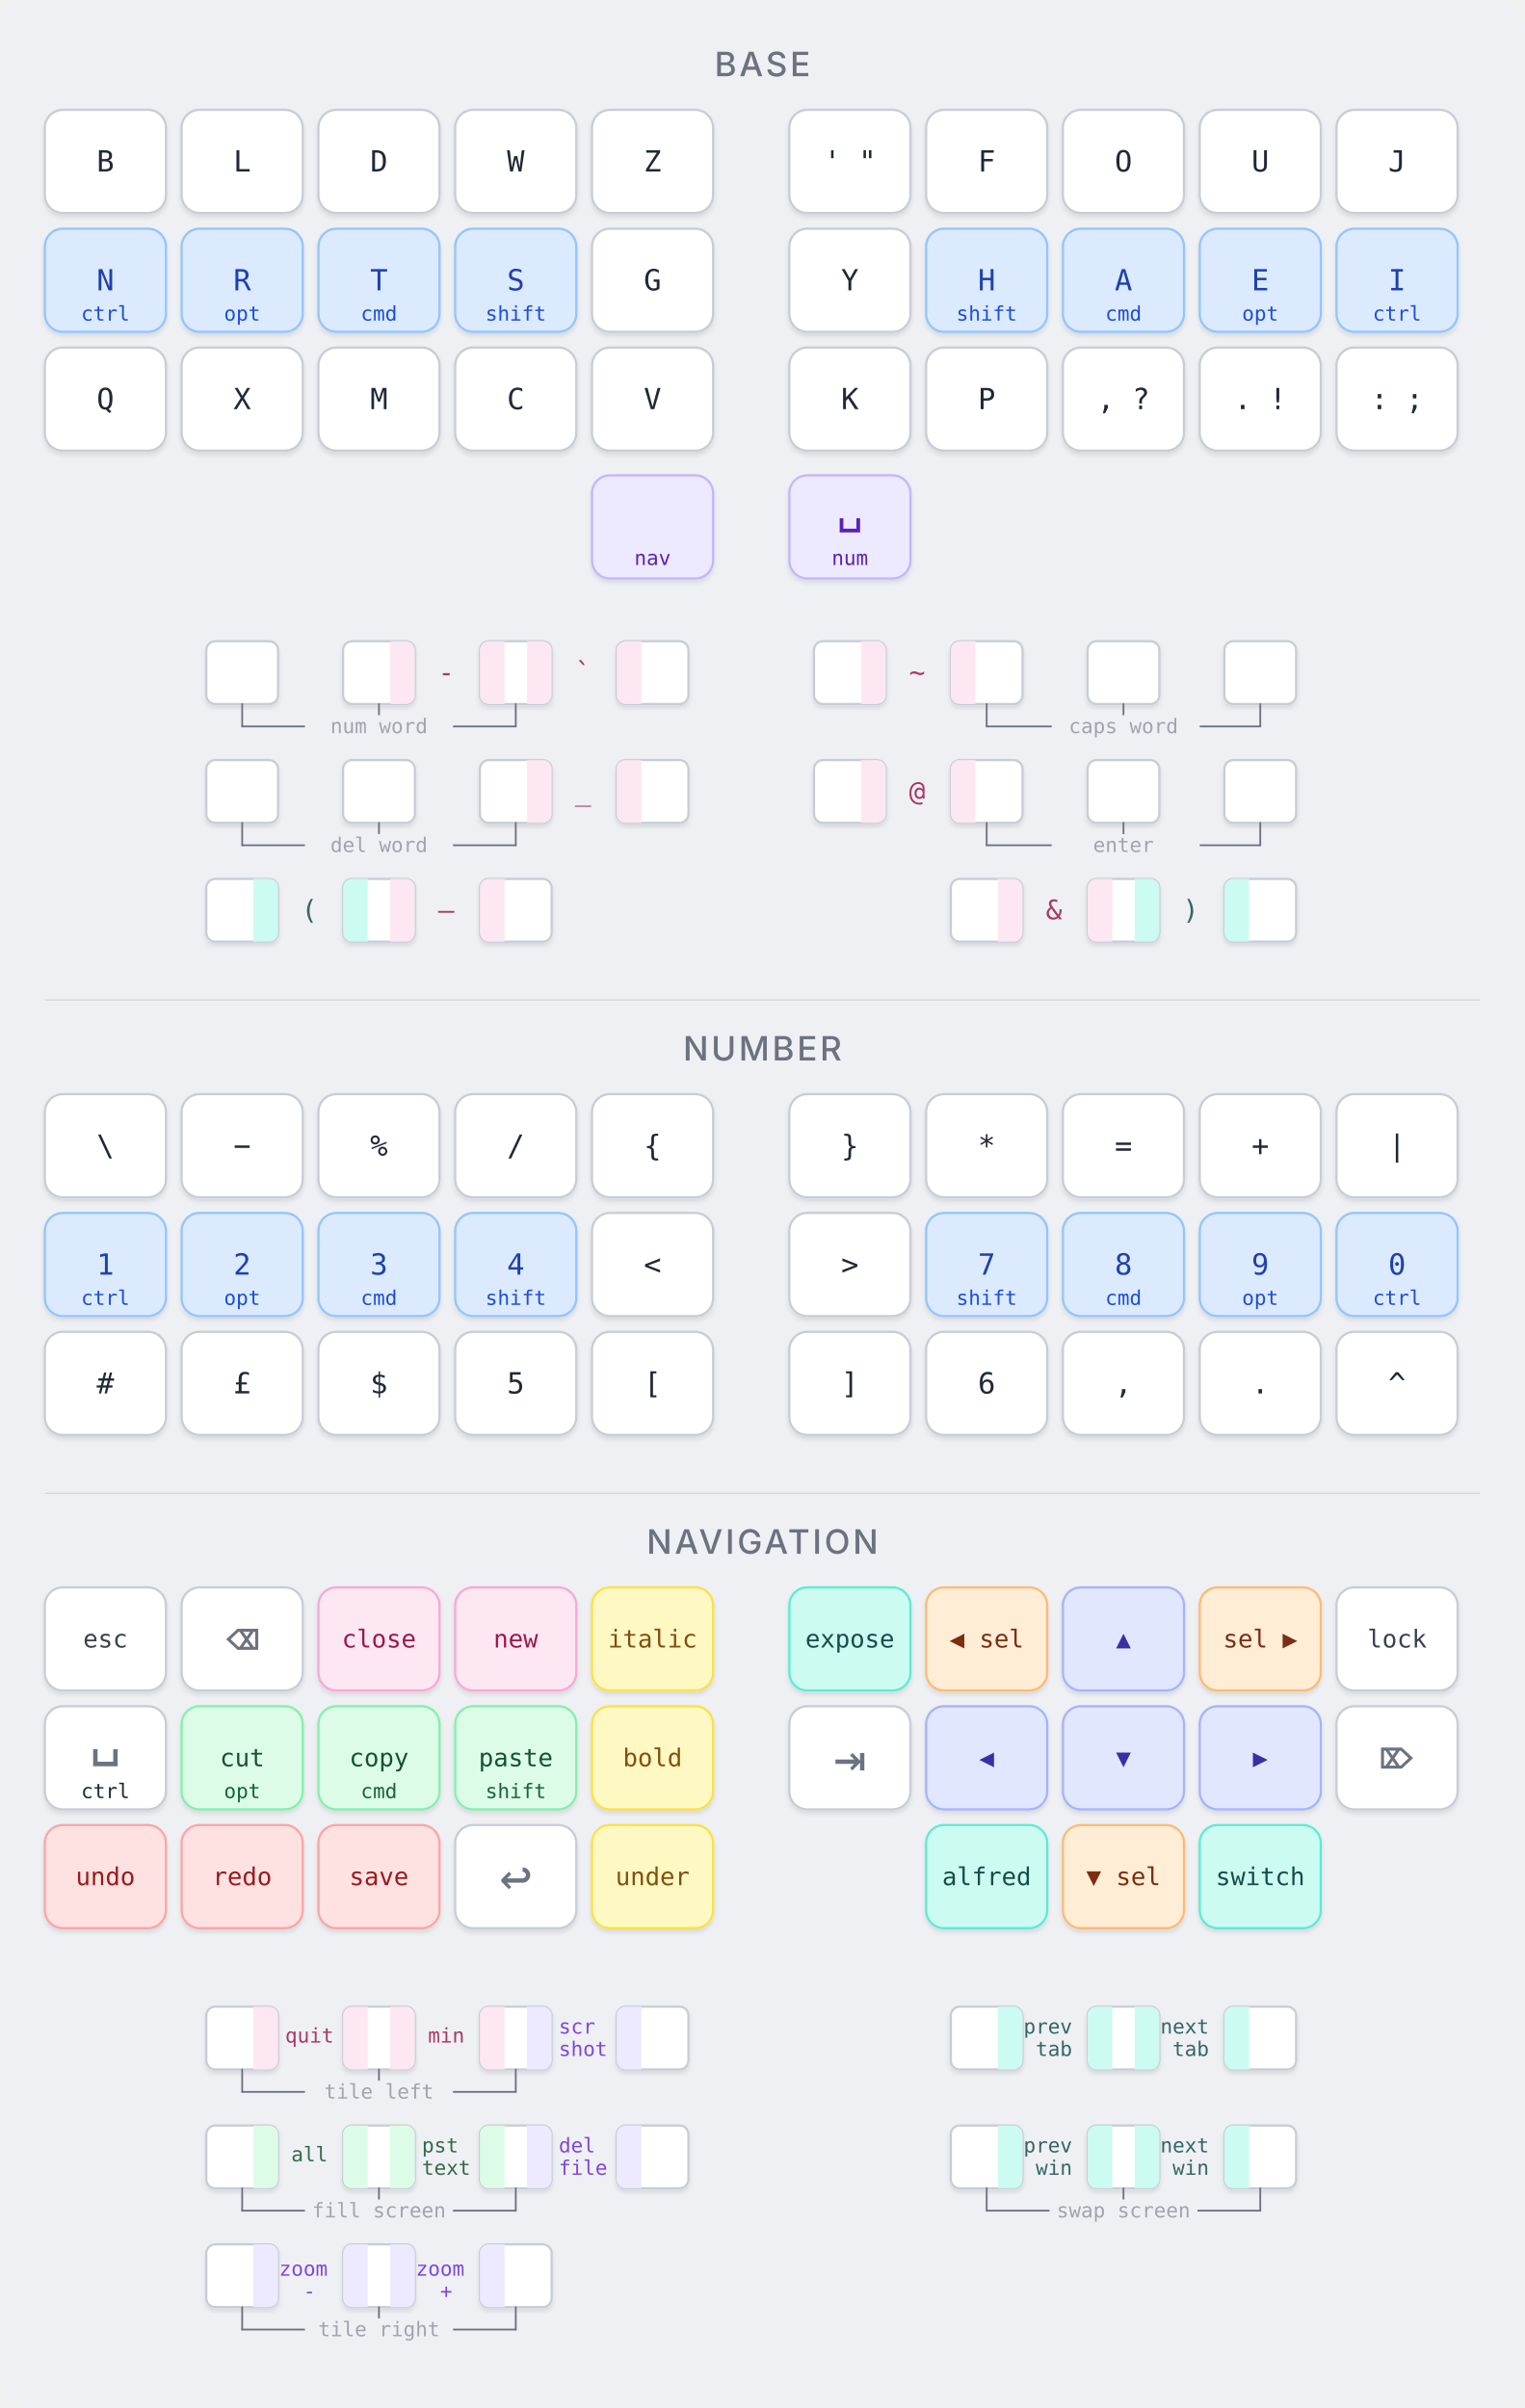
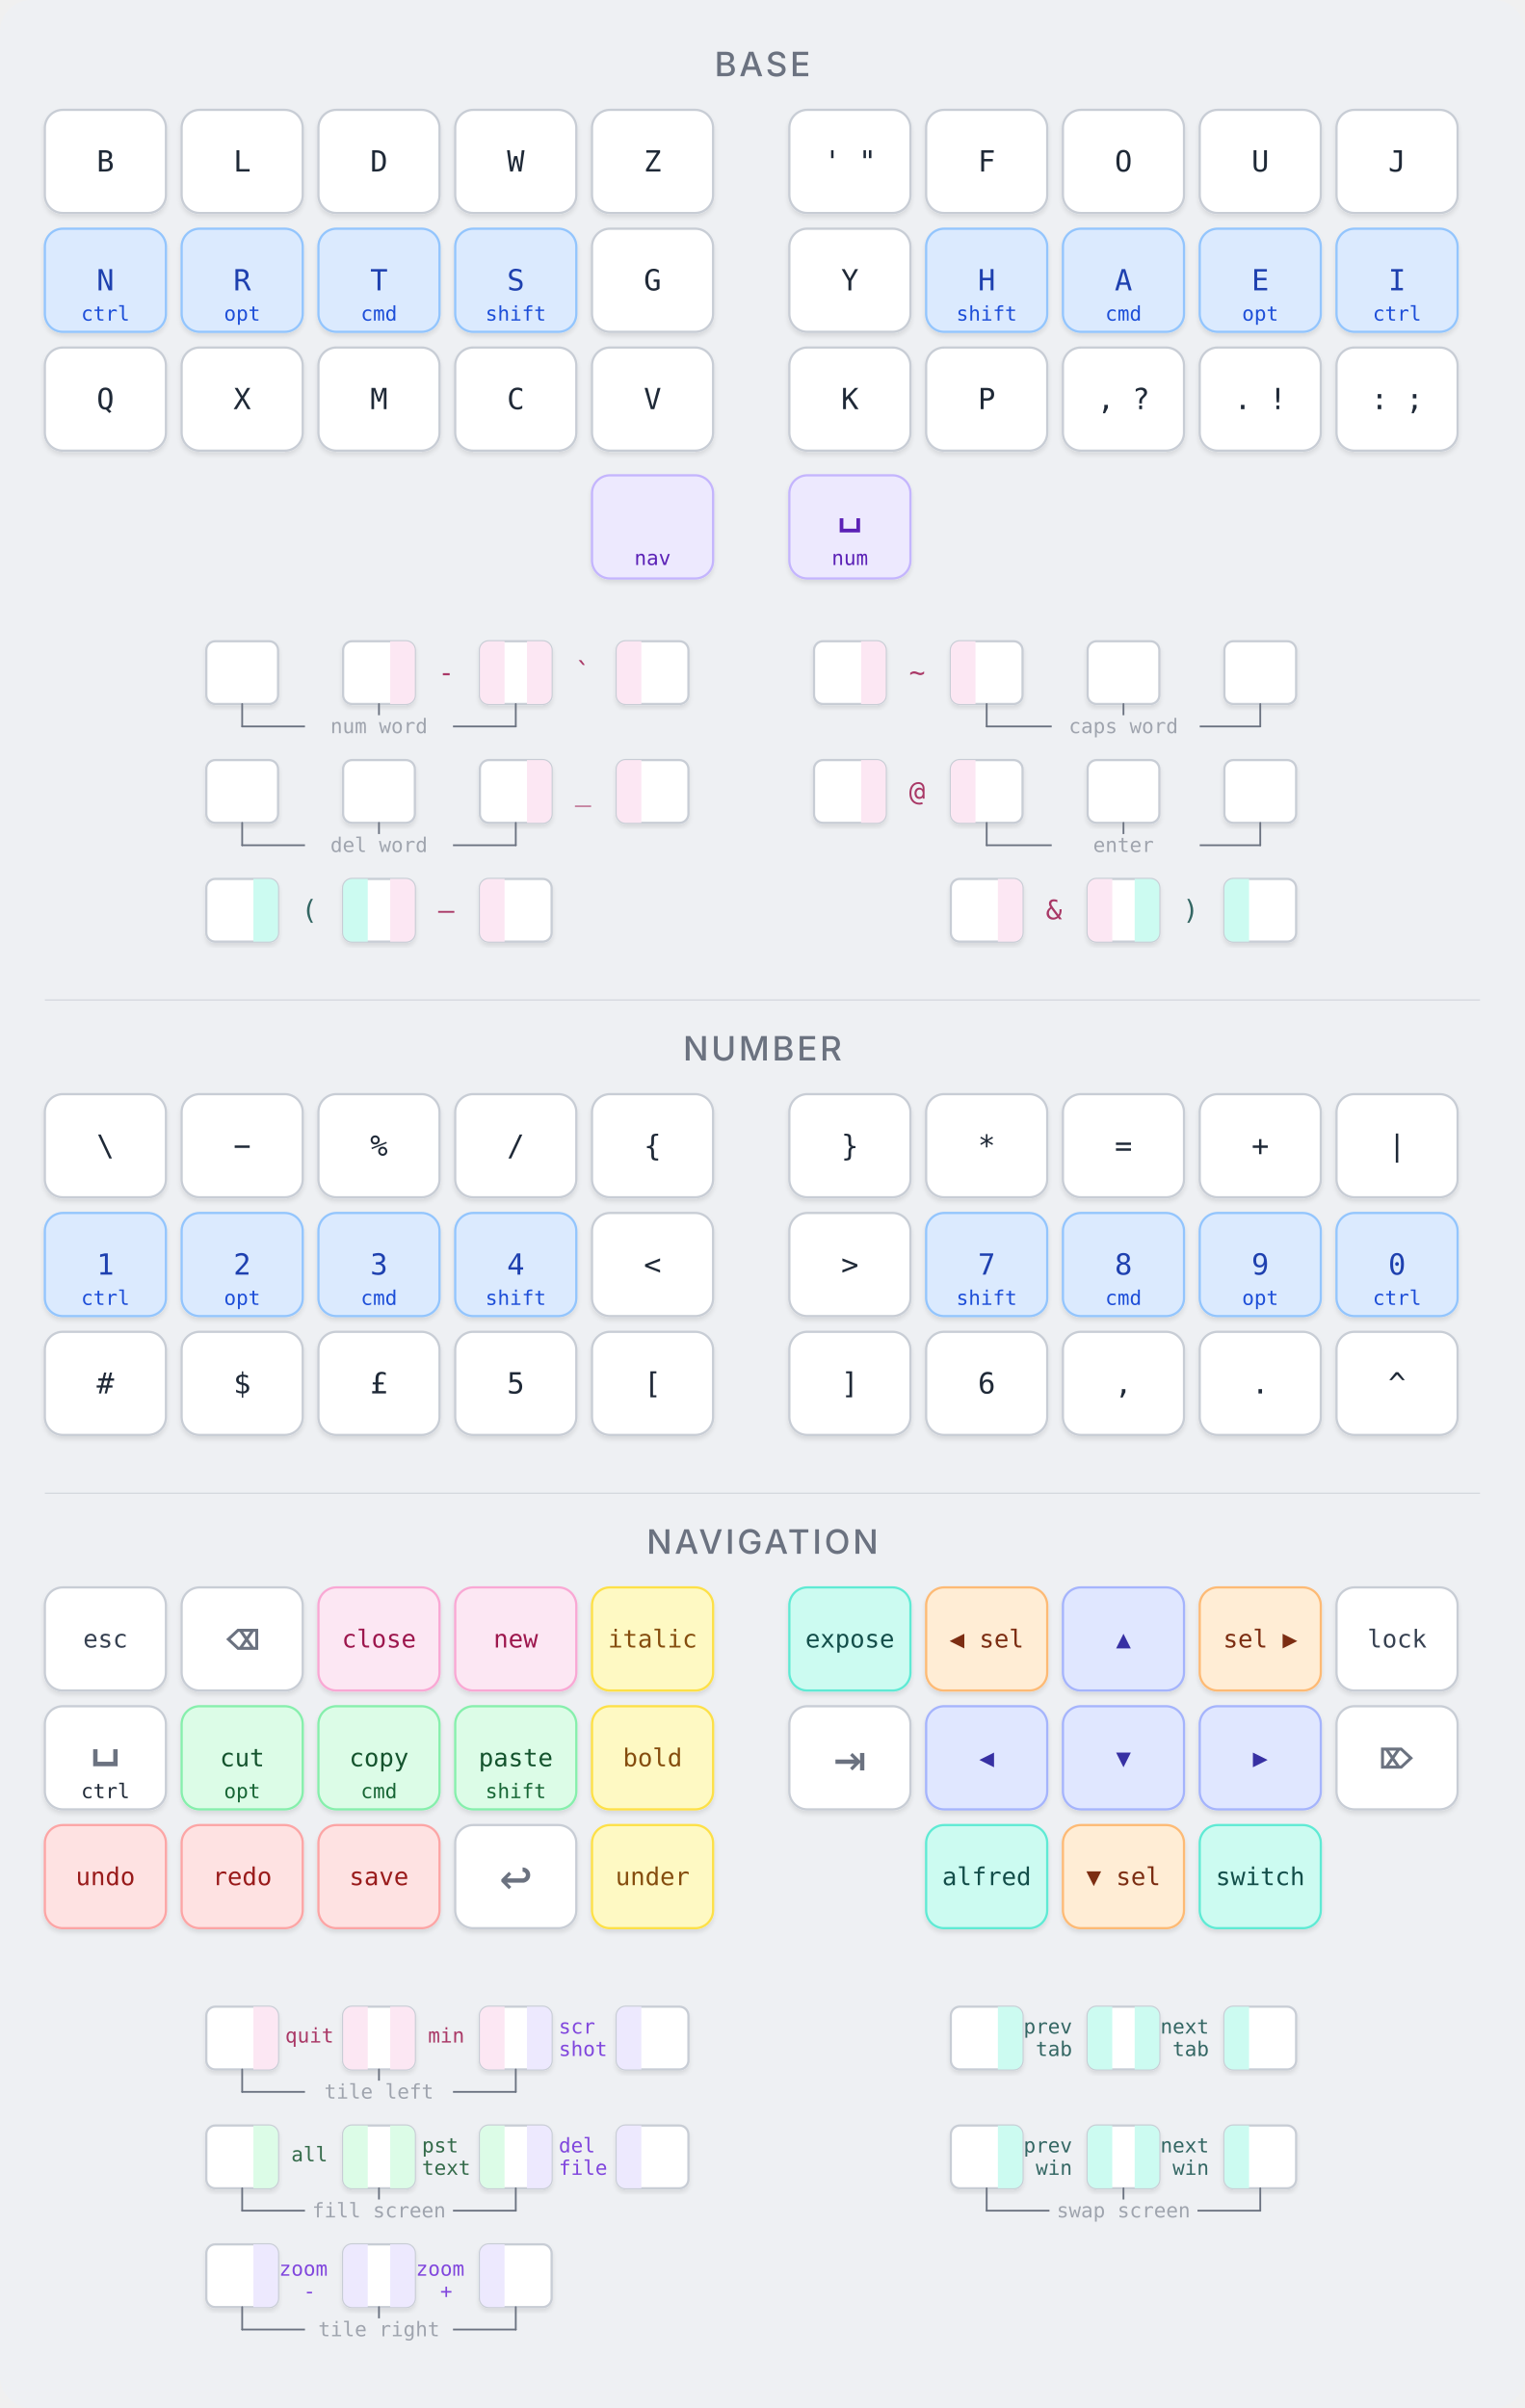
<svg xmlns="http://www.w3.org/2000/svg" width="100%" viewBox="0 0 680 1074">
  <defs>
    <style>
  text { font-family: ui-monospace, monospace; }
  .kl  { font-size:13px; font-weight:500; fill:#1f2937; }
  .klm { font-size:13px; font-weight:500; fill:#1e40af; }
  .kls { font-size:9px;  font-weight:500; fill:#1d4ed8; }
  .klp { font-size:11px; font-weight:500; fill:#5b21b6; }
  .klps{ font-size:9px;  font-weight:500; fill:#5b21b6; }
  .kln { font-size:11px; font-weight:500; }
  .ico { font-size:24px; font-weight:300; fill:#6b7280; }
  .t-grnm { fill:#166534; }
  .sec { font-size:15px; font-weight:500; fill:#6b7280; font-family:-apple-system,BlinkMacSystemFont,"Segoe UI",sans-serif; letter-spacing:0.08em; }
  .t-red { fill:#991b1b; } .t-yel { fill:#854d0e; } .t-grn { fill:#14532d; }
  .t-pnk { fill:#9d174d; } .t-ind { fill:#3730a3; } .t-ora { fill:#7c2d12; }
  .t-tel { fill:#134e4a; } .t-gry { fill:#374151; }
  .combo-key { fill:#ffffff; stroke:#c8cdd5; stroke-width:1; }
  .cb-gr { stroke:#6b7280; stroke-width:0.8; fill:none; stroke-linecap:round; }
  .cl-s  { font-size:9px; font-weight:500; font-family:ui-monospace,monospace; text-anchor:middle; opacity:0.85; }
  .cl-m  { font-size:12px; font-weight:500; font-family:ui-monospace,monospace; text-anchor:middle; opacity:0.85; }
  .cl-gr { font-size:9px; font-weight:500; font-family:ui-monospace,monospace; text-anchor:middle; fill:#6b7280; opacity:0.6; }
</style>
    <filter id="ks">
      <feDropShadow dx="0" dy="1.5" stdDeviation="1" flood-color="#00000018" />
    </filter>
    <clipPath id="br1c3">
      <rect x="153" y="286" width="32" height="28" rx="4" />
    </clipPath>
    <clipPath id="br1c4">
      <rect x="214" y="286" width="32" height="28" rx="4" />
    </clipPath>
    <clipPath id="br1c5">
      <rect x="275" y="286" width="32" height="28" rx="4" />
    </clipPath>
    <clipPath id="br1c6">
      <rect x="363" y="286" width="32" height="28" rx="4" />
    </clipPath>
    <clipPath id="br1c7">
      <rect x="424" y="286" width="32" height="28" rx="4" />
    </clipPath>
    <clipPath id="br2c4">
      <rect x="214" y="339" width="32" height="28" rx="4" />
    </clipPath>
    <clipPath id="br2c5">
      <rect x="275" y="339" width="32" height="28" rx="4" />
    </clipPath>
    <clipPath id="br2c6">
      <rect x="363" y="339" width="32" height="28" rx="4" />
    </clipPath>
    <clipPath id="br2c7">
      <rect x="424" y="339" width="32" height="28" rx="4" />
    </clipPath>
    <clipPath id="br3c1">
      <rect x="31" y="392" width="32" height="28" rx="4" />
    </clipPath>
    <clipPath id="br3c2">
      <rect x="92" y="392" width="32" height="28" rx="4" />
    </clipPath>
    <clipPath id="br3c3">
      <rect x="153" y="392" width="32" height="28" rx="4" />
    </clipPath>
    <clipPath id="br3c4">
      <rect x="214" y="392" width="32" height="28" rx="4" />
    </clipPath>
    <clipPath id="br3c5">
      <rect x="275" y="392" width="32" height="28" rx="4" />
    </clipPath>
    <clipPath id="br3c6">
      <rect x="363" y="392" width="32" height="28" rx="4" />
    </clipPath>
    <clipPath id="br3c7">
      <rect x="424" y="392" width="32" height="28" rx="4" />
    </clipPath>
    <clipPath id="br3c8">
      <rect x="485" y="392" width="32" height="28" rx="4" />
    </clipPath>
    <clipPath id="br3c9">
      <rect x="546" y="392" width="32" height="28" rx="4" />
    </clipPath>
    <clipPath id="cr1c1">
      <rect x="31" y="895" width="32" height="28" rx="4" />
    </clipPath>
    <clipPath id="cr1c2">
      <rect x="92" y="895" width="32" height="28" rx="4" />
    </clipPath>
    <clipPath id="cr1c3">
      <rect x="153" y="895" width="32" height="28" rx="4" />
    </clipPath>
    <clipPath id="cr1c4">
      <rect x="214" y="895" width="32" height="28" rx="4" />
    </clipPath>
    <clipPath id="cr1c5">
      <rect x="275" y="895" width="32" height="28" rx="4" />
    </clipPath>
    <clipPath id="cr1c7">
      <rect x="424" y="895" width="32" height="28" rx="4" />
    </clipPath>
    <clipPath id="cr1c8">
      <rect x="485" y="895" width="32" height="28" rx="4" />
    </clipPath>
    <clipPath id="cr1c9">
      <rect x="546" y="895" width="32" height="28" rx="4" />
    </clipPath>
    <clipPath id="cr2c2">
      <rect x="92" y="948" width="32" height="28" rx="4" />
    </clipPath>
    <clipPath id="cr2c3">
      <rect x="153" y="948" width="32" height="28" rx="4" />
    </clipPath>
    <clipPath id="cr2c4">
      <rect x="214" y="948" width="32" height="28" rx="4" />
    </clipPath>
    <clipPath id="cr2c5">
      <rect x="275" y="948" width="32" height="28" rx="4" />
    </clipPath>
    <clipPath id="cr2c7">
      <rect x="424" y="948" width="32" height="28" rx="4" />
    </clipPath>
    <clipPath id="cr2c8">
      <rect x="485" y="948" width="32" height="28" rx="4" />
    </clipPath>
    <clipPath id="cr2c9">
      <rect x="546" y="948" width="32" height="28" rx="4" />
    </clipPath>
    <clipPath id="cr3c2">
      <rect x="92" y="1001" width="32" height="28" rx="4" />
    </clipPath>
    <clipPath id="cr3c3">
      <rect x="153" y="1001" width="32" height="28" rx="4" />
    </clipPath>
    <clipPath id="cr3c4">
      <rect x="214" y="1001" width="32" height="28" rx="4" />
    </clipPath>
    <clipPath id="cr3c5">
      <rect x="275" y="1001" width="32" height="28" rx="4" />
    </clipPath>
  </defs>
  <rect width="680" height="1074" fill="#eef0f3" rx="14" />
  <text x="340" y="34" text-anchor="middle" class="sec">BASE</text>
  <rect x="20" y="49" width="54" height="46" rx="8" fill="#ffffff" stroke="#c8cdd5" stroke-width="1" filter="url(#ks)" />
  <text x="47" y="72" text-anchor="middle" dominant-baseline="central" class="kl">B</text>
  <rect x="81" y="49" width="54" height="46" rx="8" fill="#ffffff" stroke="#c8cdd5" stroke-width="1" filter="url(#ks)" />
  <text x="108" y="72" text-anchor="middle" dominant-baseline="central" class="kl">L</text>
  <rect x="142" y="49" width="54" height="46" rx="8" fill="#ffffff" stroke="#c8cdd5" stroke-width="1" filter="url(#ks)" />
  <text x="169" y="72" text-anchor="middle" dominant-baseline="central" class="kl">D</text>
  <rect x="203" y="49" width="54" height="46" rx="8" fill="#ffffff" stroke="#c8cdd5" stroke-width="1" filter="url(#ks)" />
  <text x="230" y="72" text-anchor="middle" dominant-baseline="central" class="kl">W</text>
  <rect x="264" y="49" width="54" height="46" rx="8" fill="#ffffff" stroke="#c8cdd5" stroke-width="1" filter="url(#ks)" />
  <text x="291" y="72" text-anchor="middle" dominant-baseline="central" class="kl">Z</text>
  <rect x="352" y="49" width="54" height="46" rx="8" fill="#ffffff" stroke="#c8cdd5" stroke-width="1" filter="url(#ks)" />
  <text x="379" y="72" text-anchor="middle" dominant-baseline="central" class="kl">' "</text>
  <rect x="413" y="49" width="54" height="46" rx="8" fill="#ffffff" stroke="#c8cdd5" stroke-width="1" filter="url(#ks)" />
  <text x="440" y="72" text-anchor="middle" dominant-baseline="central" class="kl">F</text>
  <rect x="474" y="49" width="54" height="46" rx="8" fill="#ffffff" stroke="#c8cdd5" stroke-width="1" filter="url(#ks)" />
  <text x="501" y="72" text-anchor="middle" dominant-baseline="central" class="kl">O</text>
  <rect x="535" y="49" width="54" height="46" rx="8" fill="#ffffff" stroke="#c8cdd5" stroke-width="1" filter="url(#ks)" />
  <text x="562" y="72" text-anchor="middle" dominant-baseline="central" class="kl">U</text>
  <rect x="596" y="49" width="54" height="46" rx="8" fill="#ffffff" stroke="#c8cdd5" stroke-width="1" filter="url(#ks)" />
  <text x="623" y="72" text-anchor="middle" dominant-baseline="central" class="kl">J</text>
  <rect x="20" y="102" width="54" height="46" rx="8" fill="#dbeafe" stroke="#93c5fd" stroke-width="1" filter="url(#ks)" />
  <text x="47" y="125" text-anchor="middle" dominant-baseline="central" class="klm">N</text>
  <text x="47" y="143" text-anchor="middle" class="kls">ctrl</text>
  <rect x="81" y="102" width="54" height="46" rx="8" fill="#dbeafe" stroke="#93c5fd" stroke-width="1" filter="url(#ks)" />
  <text x="108" y="125" text-anchor="middle" dominant-baseline="central" class="klm">R</text>
  <text x="108" y="143" text-anchor="middle" class="kls">opt</text>
  <rect x="142" y="102" width="54" height="46" rx="8" fill="#dbeafe" stroke="#93c5fd" stroke-width="1" filter="url(#ks)" />
  <text x="169" y="125" text-anchor="middle" dominant-baseline="central" class="klm">T</text>
  <text x="169" y="143" text-anchor="middle" class="kls">cmd</text>
  <rect x="203" y="102" width="54" height="46" rx="8" fill="#dbeafe" stroke="#93c5fd" stroke-width="1" filter="url(#ks)" />
  <text x="230" y="125" text-anchor="middle" dominant-baseline="central" class="klm">S</text>
  <text x="230" y="143" text-anchor="middle" class="kls">shift</text>
  <rect x="264" y="102" width="54" height="46" rx="8" fill="#ffffff" stroke="#c8cdd5" stroke-width="1" filter="url(#ks)" />
  <text x="291" y="125" text-anchor="middle" dominant-baseline="central" class="kl">G</text>
  <rect x="352" y="102" width="54" height="46" rx="8" fill="#ffffff" stroke="#c8cdd5" stroke-width="1" filter="url(#ks)" />
  <text x="379" y="125" text-anchor="middle" dominant-baseline="central" class="kl">Y</text>
  <rect x="413" y="102" width="54" height="46" rx="8" fill="#dbeafe" stroke="#93c5fd" stroke-width="1" filter="url(#ks)" />
  <text x="440" y="125" text-anchor="middle" dominant-baseline="central" class="klm">H</text>
  <text x="440" y="143" text-anchor="middle" class="kls">shift</text>
  <rect x="474" y="102" width="54" height="46" rx="8" fill="#dbeafe" stroke="#93c5fd" stroke-width="1" filter="url(#ks)" />
  <text x="501" y="125" text-anchor="middle" dominant-baseline="central" class="klm">A</text>
  <text x="501" y="143" text-anchor="middle" class="kls">cmd</text>
  <rect x="535" y="102" width="54" height="46" rx="8" fill="#dbeafe" stroke="#93c5fd" stroke-width="1" filter="url(#ks)" />
  <text x="562" y="125" text-anchor="middle" dominant-baseline="central" class="klm">E</text>
  <text x="562" y="143" text-anchor="middle" class="kls">opt</text>
  <rect x="596" y="102" width="54" height="46" rx="8" fill="#dbeafe" stroke="#93c5fd" stroke-width="1" filter="url(#ks)" />
  <text x="623" y="125" text-anchor="middle" dominant-baseline="central" class="klm">I</text>
  <text x="623" y="143" text-anchor="middle" class="kls">ctrl</text>
  <rect x="20" y="155" width="54" height="46" rx="8" fill="#ffffff" stroke="#c8cdd5" stroke-width="1" filter="url(#ks)" />
  <text x="47" y="178" text-anchor="middle" dominant-baseline="central" class="kl">Q</text>
  <rect x="81" y="155" width="54" height="46" rx="8" fill="#ffffff" stroke="#c8cdd5" stroke-width="1" filter="url(#ks)" />
  <text x="108" y="178" text-anchor="middle" dominant-baseline="central" class="kl">X</text>
  <rect x="142" y="155" width="54" height="46" rx="8" fill="#ffffff" stroke="#c8cdd5" stroke-width="1" filter="url(#ks)" />
  <text x="169" y="178" text-anchor="middle" dominant-baseline="central" class="kl">M</text>
  <rect x="203" y="155" width="54" height="46" rx="8" fill="#ffffff" stroke="#c8cdd5" stroke-width="1" filter="url(#ks)" />
  <text x="230" y="178" text-anchor="middle" dominant-baseline="central" class="kl">C</text>
  <rect x="264" y="155" width="54" height="46" rx="8" fill="#ffffff" stroke="#c8cdd5" stroke-width="1" filter="url(#ks)" />
  <text x="291" y="178" text-anchor="middle" dominant-baseline="central" class="kl">V</text>
  <rect x="352" y="155" width="54" height="46" rx="8" fill="#ffffff" stroke="#c8cdd5" stroke-width="1" filter="url(#ks)" />
  <text x="379" y="178" text-anchor="middle" dominant-baseline="central" class="kl">K</text>
  <rect x="413" y="155" width="54" height="46" rx="8" fill="#ffffff" stroke="#c8cdd5" stroke-width="1" filter="url(#ks)" />
  <text x="440" y="178" text-anchor="middle" dominant-baseline="central" class="kl">P</text>
  <rect x="474" y="155" width="54" height="46" rx="8" fill="#ffffff" stroke="#c8cdd5" stroke-width="1" filter="url(#ks)" />
  <text x="501" y="178" text-anchor="middle" dominant-baseline="central" class="kl">, ?</text>
  <rect x="535" y="155" width="54" height="46" rx="8" fill="#ffffff" stroke="#c8cdd5" stroke-width="1" filter="url(#ks)" />
  <text x="562" y="178" text-anchor="middle" dominant-baseline="central" class="kl">. !</text>
  <rect x="596" y="155" width="54" height="46" rx="8" fill="#ffffff" stroke="#c8cdd5" stroke-width="1" filter="url(#ks)" />
  <text x="623" y="178" text-anchor="middle" dominant-baseline="central" class="kl">: ;</text>
  <rect x="264" y="212" width="54" height="46" rx="8" fill="#ede9fe" stroke="#c4b5fd" stroke-width="1" filter="url(#ks)" />
  <text x="291" y="252" text-anchor="middle" class="klps">nav</text>
  <rect x="352" y="212" width="54" height="46" rx="8" fill="#ede9fe" stroke="#c4b5fd" stroke-width="1" filter="url(#ks)" />
  <text x="379" y="226" text-anchor="middle" dominant-baseline="central" style="font-size:20px;fill:#5b21b6;">␣</text>
  <text x="379" y="252" text-anchor="middle" class="klps">num</text>
  <g style="isolation:isolate">
    <rect x="92" y="286" width="32" height="28" rx="4" class="combo-key" filter="url(#ks)" />
    <rect x="153" y="286" width="32" height="28" rx="4" class="combo-key" filter="url(#ks)" />
    <rect x="214" y="286" width="32" height="28" rx="4" class="combo-key" filter="url(#ks)" />
    <rect x="275" y="286" width="32" height="28" rx="4" class="combo-key" filter="url(#ks)" />
    <rect x="363" y="286" width="32" height="28" rx="4" class="combo-key" filter="url(#ks)" />
    <rect x="424" y="286" width="32" height="28" rx="4" class="combo-key" filter="url(#ks)" />
    <rect x="485" y="286" width="32" height="28" rx="4" class="combo-key" filter="url(#ks)" />
    <rect x="546" y="286" width="32" height="28" rx="4" class="combo-key" filter="url(#ks)" />
    <rect x="92" y="339" width="32" height="28" rx="4" class="combo-key" filter="url(#ks)" />
    <rect x="153" y="339" width="32" height="28" rx="4" class="combo-key" filter="url(#ks)" />
    <rect x="214" y="339" width="32" height="28" rx="4" class="combo-key" filter="url(#ks)" />
    <rect x="275" y="339" width="32" height="28" rx="4" class="combo-key" filter="url(#ks)" />
    <rect x="363" y="339" width="32" height="28" rx="4" class="combo-key" filter="url(#ks)" />
    <rect x="424" y="339" width="32" height="28" rx="4" class="combo-key" filter="url(#ks)" />
    <rect x="485" y="339" width="32" height="28" rx="4" class="combo-key" filter="url(#ks)" />
    <rect x="546" y="339" width="32" height="28" rx="4" class="combo-key" filter="url(#ks)" />
    <rect x="92" y="392" width="32" height="28" rx="4" class="combo-key" filter="url(#ks)" />
    <rect x="153" y="392" width="32" height="28" rx="4" class="combo-key" filter="url(#ks)" />
    <rect x="214" y="392" width="32" height="28" rx="4" class="combo-key" filter="url(#ks)" />
    <rect x="424" y="392" width="32" height="28" rx="4" class="combo-key" filter="url(#ks)" />
    <rect x="485" y="392" width="32" height="28" rx="4" class="combo-key" filter="url(#ks)" />
    <rect x="546" y="392" width="32" height="28" rx="4" class="combo-key" filter="url(#ks)" />
  </g>
  <rect x="174" y="286" width="11" height="28" fill="#fce7f3" clip-path="url(#br1c3)" />
  <rect x="214" y="286" width="11" height="28" fill="#fce7f3" clip-path="url(#br1c4)" />
  <rect x="235" y="286" width="11" height="28" fill="#fce7f3" clip-path="url(#br1c4)" />
  <rect x="275" y="286" width="11" height="28" fill="#fce7f3" clip-path="url(#br1c5)" />
  <rect x="384" y="286" width="11" height="28" fill="#fce7f3" clip-path="url(#br1c6)" />
  <rect x="424" y="286" width="11" height="28" fill="#fce7f3" clip-path="url(#br1c7)" />
  <rect x="235" y="339" width="11" height="28" fill="#fce7f3" clip-path="url(#br2c4)" />
  <rect x="275" y="339" width="11" height="28" fill="#fce7f3" clip-path="url(#br2c5)" />
  <rect x="384" y="339" width="11" height="28" fill="#fce7f3" clip-path="url(#br2c6)" />
  <rect x="424" y="339" width="11" height="28" fill="#fce7f3" clip-path="url(#br2c7)" />
  <rect x="113" y="392" width="11" height="28" fill="#ccfbf1" clip-path="url(#br3c2)" />
  <rect x="153" y="392" width="11" height="28" fill="#ccfbf1" clip-path="url(#br3c3)" />
  <rect x="174" y="392" width="11" height="28" fill="#fce7f3" clip-path="url(#br3c3)" />
  <rect x="214" y="392" width="11" height="28" fill="#fce7f3" clip-path="url(#br3c4)" />
  <rect x="445" y="392" width="11" height="28" fill="#fce7f3" clip-path="url(#br3c7)" />
  <rect x="485" y="392" width="11" height="28" fill="#fce7f3" clip-path="url(#br3c8)" />
  <rect x="506" y="392" width="11" height="28" fill="#ccfbf1" clip-path="url(#br3c8)" />
  <rect x="546" y="392" width="11" height="28" fill="#ccfbf1" clip-path="url(#br3c9)" />
  <text x="199" y="304" class="cl-m" fill="#9d174d">-</text>
  <text x="260" y="304" class="cl-m" fill="#9d174d">`</text>
  <text x="409" y="304" class="cl-m" fill="#9d174d">~</text>
  <text x="260" y="357" class="cl-m" fill="#9d174d">_</text>
  <text x="409" y="357" class="cl-m" fill="#9d174d">@</text>
  <text x="199" y="410" class="cl-m" fill="#9d174d">—</text>
  <text x="138" y="410" class="cl-m" fill="#134e4a">(</text>
  <text x="470" y="410" class="cl-m" fill="#9d174d">&amp;</text>
  <text x="531" y="410" class="cl-m" fill="#134e4a">)</text>
  <line x1="108" y1="314" x2="108" y2="324" class="cb-gr" />
  <line x1="169" y1="314" x2="169" y2="324" class="cb-gr" />
  <line x1="230" y1="314" x2="230" y2="324" class="cb-gr" />
  <line x1="108" y1="324" x2="230" y2="324" class="cb-gr" />
  <rect x="136" y="319" width="66" height="10" fill="#eef0f3" />
  <text x="169" y="327" class="cl-gr">num word</text>
  <line x1="440" y1="314" x2="440" y2="324" class="cb-gr" />
  <line x1="501" y1="314" x2="501" y2="324" class="cb-gr" />
  <line x1="562" y1="314" x2="562" y2="324" class="cb-gr" />
  <line x1="440" y1="324" x2="562" y2="324" class="cb-gr" />
  <rect x="469" y="319" width="66" height="10" fill="#eef0f3" />
  <text x="501" y="327" class="cl-gr">caps word</text>
  <line x1="108" y1="367" x2="108" y2="377" class="cb-gr" />
  <line x1="169" y1="367" x2="169" y2="377" class="cb-gr" />
  <line x1="230" y1="367" x2="230" y2="377" class="cb-gr" />
  <line x1="108" y1="377" x2="230" y2="377" class="cb-gr" />
  <rect x="136" y="372" width="66" height="10" fill="#eef0f3" />
  <text x="169" y="380" class="cl-gr">del word</text>
  <line x1="440" y1="367" x2="440" y2="377" class="cb-gr" />
  <line x1="501" y1="367" x2="501" y2="377" class="cb-gr" />
  <line x1="562" y1="367" x2="562" y2="377" class="cb-gr" />
  <line x1="440" y1="377" x2="562" y2="377" class="cb-gr" />
  <rect x="469" y="372" width="66" height="10" fill="#eef0f3" />
  <text x="501" y="380" class="cl-gr">enter</text>
  <line x1="20" y1="446" x2="660" y2="446" stroke="#d1d5db" stroke-width="0.5" />
  <text x="340" y="473" text-anchor="middle" class="sec">NUMBER</text>
  <rect x="20" y="488" width="54" height="46" rx="8" fill="#ffffff" stroke="#c8cdd5" stroke-width="1" filter="url(#ks)" />
  <text x="47" y="511" text-anchor="middle" dominant-baseline="central" class="kl">\</text>
  <rect x="81" y="488" width="54" height="46" rx="8" fill="#ffffff" stroke="#c8cdd5" stroke-width="1" filter="url(#ks)" />
  <text x="108" y="511" text-anchor="middle" dominant-baseline="central" class="kl">−</text>
  <rect x="142" y="488" width="54" height="46" rx="8" fill="#ffffff" stroke="#c8cdd5" stroke-width="1" filter="url(#ks)" />
  <text x="169" y="511" text-anchor="middle" dominant-baseline="central" class="kl">%</text>
  <rect x="203" y="488" width="54" height="46" rx="8" fill="#ffffff" stroke="#c8cdd5" stroke-width="1" filter="url(#ks)" />
  <text x="230" y="511" text-anchor="middle" dominant-baseline="central" class="kl">/</text>
  <rect x="264" y="488" width="54" height="46" rx="8" fill="#ffffff" stroke="#c8cdd5" stroke-width="1" filter="url(#ks)" />
  <text x="291" y="511" text-anchor="middle" dominant-baseline="central" class="kl">{</text>
  <rect x="352" y="488" width="54" height="46" rx="8" fill="#ffffff" stroke="#c8cdd5" stroke-width="1" filter="url(#ks)" />
  <text x="379" y="511" text-anchor="middle" dominant-baseline="central" class="kl">}</text>
  <rect x="413" y="488" width="54" height="46" rx="8" fill="#ffffff" stroke="#c8cdd5" stroke-width="1" filter="url(#ks)" />
  <text x="440" y="511" text-anchor="middle" dominant-baseline="central" class="kl">*</text>
  <rect x="474" y="488" width="54" height="46" rx="8" fill="#ffffff" stroke="#c8cdd5" stroke-width="1" filter="url(#ks)" />
  <text x="501" y="511" text-anchor="middle" dominant-baseline="central" class="kl">=</text>
  <rect x="535" y="488" width="54" height="46" rx="8" fill="#ffffff" stroke="#c8cdd5" stroke-width="1" filter="url(#ks)" />
  <text x="562" y="511" text-anchor="middle" dominant-baseline="central" class="kl">+</text>
  <rect x="596" y="488" width="54" height="46" rx="8" fill="#ffffff" stroke="#c8cdd5" stroke-width="1" filter="url(#ks)" />
  <text x="623" y="511" text-anchor="middle" dominant-baseline="central" class="kl">|</text>
  <rect x="20" y="541" width="54" height="46" rx="8" fill="#dbeafe" stroke="#93c5fd" stroke-width="1" filter="url(#ks)" />
  <text x="47" y="564" text-anchor="middle" dominant-baseline="central" class="klm">1</text>
  <text x="47" y="582" text-anchor="middle" class="kls">ctrl</text>
  <rect x="81" y="541" width="54" height="46" rx="8" fill="#dbeafe" stroke="#93c5fd" stroke-width="1" filter="url(#ks)" />
  <text x="108" y="564" text-anchor="middle" dominant-baseline="central" class="klm">2</text>
  <text x="108" y="582" text-anchor="middle" class="kls">opt</text>
  <rect x="142" y="541" width="54" height="46" rx="8" fill="#dbeafe" stroke="#93c5fd" stroke-width="1" filter="url(#ks)" />
  <text x="169" y="564" text-anchor="middle" dominant-baseline="central" class="klm">3</text>
  <text x="169" y="582" text-anchor="middle" class="kls">cmd</text>
  <rect x="203" y="541" width="54" height="46" rx="8" fill="#dbeafe" stroke="#93c5fd" stroke-width="1" filter="url(#ks)" />
  <text x="230" y="564" text-anchor="middle" dominant-baseline="central" class="klm">4</text>
  <text x="230" y="582" text-anchor="middle" class="kls">shift</text>
  <rect x="264" y="541" width="54" height="46" rx="8" fill="#ffffff" stroke="#c8cdd5" stroke-width="1" filter="url(#ks)" />
  <text x="291" y="564" text-anchor="middle" dominant-baseline="central" class="kl">&lt;</text>
  <rect x="352" y="541" width="54" height="46" rx="8" fill="#ffffff" stroke="#c8cdd5" stroke-width="1" filter="url(#ks)" />
  <text x="379" y="564" text-anchor="middle" dominant-baseline="central" class="kl">&gt;</text>
  <rect x="413" y="541" width="54" height="46" rx="8" fill="#dbeafe" stroke="#93c5fd" stroke-width="1" filter="url(#ks)" />
  <text x="440" y="564" text-anchor="middle" dominant-baseline="central" class="klm">7</text>
  <text x="440" y="582" text-anchor="middle" class="kls">shift</text>
  <rect x="474" y="541" width="54" height="46" rx="8" fill="#dbeafe" stroke="#93c5fd" stroke-width="1" filter="url(#ks)" />
  <text x="501" y="564" text-anchor="middle" dominant-baseline="central" class="klm">8</text>
  <text x="501" y="582" text-anchor="middle" class="kls">cmd</text>
  <rect x="535" y="541" width="54" height="46" rx="8" fill="#dbeafe" stroke="#93c5fd" stroke-width="1" filter="url(#ks)" />
  <text x="562" y="564" text-anchor="middle" dominant-baseline="central" class="klm">9</text>
  <text x="562" y="582" text-anchor="middle" class="kls">opt</text>
  <rect x="596" y="541" width="54" height="46" rx="8" fill="#dbeafe" stroke="#93c5fd" stroke-width="1" filter="url(#ks)" />
  <text x="623" y="564" text-anchor="middle" dominant-baseline="central" class="klm">0</text>
  <text x="623" y="582" text-anchor="middle" class="kls">ctrl</text>
  <rect x="20" y="594" width="54" height="46" rx="8" fill="#ffffff" stroke="#c8cdd5" stroke-width="1" filter="url(#ks)" />
  <text x="47" y="617" text-anchor="middle" dominant-baseline="central" class="kl">#</text>
  <rect x="81" y="594" width="54" height="46" rx="8" fill="#ffffff" stroke="#c8cdd5" stroke-width="1" filter="url(#ks)" />
-   <text x="108" y="617" text-anchor="middle" dominant-baseline="central" class="kl">£</text>
+   <text x="108" y="617" text-anchor="middle" dominant-baseline="central" class="kl">$</text>
  <rect x="142" y="594" width="54" height="46" rx="8" fill="#ffffff" stroke="#c8cdd5" stroke-width="1" filter="url(#ks)" />
-   <text x="169" y="617" text-anchor="middle" dominant-baseline="central" class="kl">$</text>
+   <text x="169" y="617" text-anchor="middle" dominant-baseline="central" class="kl">£</text>
  <rect x="203" y="594" width="54" height="46" rx="8" fill="#ffffff" stroke="#c8cdd5" stroke-width="1" filter="url(#ks)" />
  <text x="230" y="617" text-anchor="middle" dominant-baseline="central" class="kl">5</text>
  <rect x="264" y="594" width="54" height="46" rx="8" fill="#ffffff" stroke="#c8cdd5" stroke-width="1" filter="url(#ks)" />
  <text x="291" y="617" text-anchor="middle" dominant-baseline="central" class="kl">[</text>
  <rect x="352" y="594" width="54" height="46" rx="8" fill="#ffffff" stroke="#c8cdd5" stroke-width="1" filter="url(#ks)" />
  <text x="379" y="617" text-anchor="middle" dominant-baseline="central" class="kl">]</text>
  <rect x="413" y="594" width="54" height="46" rx="8" fill="#ffffff" stroke="#c8cdd5" stroke-width="1" filter="url(#ks)" />
  <text x="440" y="617" text-anchor="middle" dominant-baseline="central" class="kl">6</text>
  <rect x="474" y="594" width="54" height="46" rx="8" fill="#ffffff" stroke="#c8cdd5" stroke-width="1" filter="url(#ks)" />
  <text x="501" y="617" text-anchor="middle" dominant-baseline="central" class="kl">,</text>
  <rect x="535" y="594" width="54" height="46" rx="8" fill="#ffffff" stroke="#c8cdd5" stroke-width="1" filter="url(#ks)" />
  <text x="562" y="617" text-anchor="middle" dominant-baseline="central" class="kl">.</text>
  <rect x="596" y="594" width="54" height="46" rx="8" fill="#ffffff" stroke="#c8cdd5" stroke-width="1" filter="url(#ks)" />
  <text x="623" y="617" text-anchor="middle" dominant-baseline="central" class="kl">^</text>
  <line x1="20" y1="666" x2="660" y2="666" stroke="#d1d5db" stroke-width="0.5" />
  <text x="340" y="693" text-anchor="middle" class="sec">NAVIGATION</text>
  <rect x="20" y="708" width="54" height="46" rx="8" fill="#ffffff" stroke="#c8cdd5" stroke-width="1" filter="url(#ks)" />
  <text x="47" y="731" text-anchor="middle" dominant-baseline="central" class="kln t-gry">esc</text>
  <rect x="81" y="708" width="54" height="46" rx="8" fill="#ffffff" stroke="#c8cdd5" stroke-width="1" filter="url(#ks)" />
  <text x="108" y="731" text-anchor="middle" dominant-baseline="central" class="ico">⌫</text>
  <rect x="142" y="708" width="54" height="46" rx="8" fill="#fce7f3" stroke="#f9a8d4" stroke-width="1" filter="url(#ks)" />
  <text x="169" y="731" text-anchor="middle" dominant-baseline="central" class="kln t-pnk">close</text>
  <rect x="203" y="708" width="54" height="46" rx="8" fill="#fce7f3" stroke="#f9a8d4" stroke-width="1" filter="url(#ks)" />
  <text x="230" y="731" text-anchor="middle" dominant-baseline="central" class="kln t-pnk">new</text>
  <rect x="264" y="708" width="54" height="46" rx="8" fill="#fef9c3" stroke="#fde047" stroke-width="1" filter="url(#ks)" />
  <text x="291" y="731" text-anchor="middle" dominant-baseline="central" class="kln t-yel">italic</text>
  <rect x="352" y="708" width="54" height="46" rx="8" fill="#ccfbf1" stroke="#5eead4" stroke-width="1" filter="url(#ks)" />
  <text x="379" y="731" text-anchor="middle" dominant-baseline="central" class="kln t-tel">expose</text>
  <rect x="413" y="708" width="54" height="46" rx="8" fill="#ffedd5" stroke="#fdba74" stroke-width="1" filter="url(#ks)" />
  <text x="440" y="731" text-anchor="middle" dominant-baseline="central" class="kln t-ora">◀ sel</text>
  <rect x="474" y="708" width="54" height="46" rx="8" fill="#e0e7ff" stroke="#a5b4fc" stroke-width="1" filter="url(#ks)" />
  <text x="501" y="731" text-anchor="middle" dominant-baseline="central" class="kln t-ind">▲</text>
  <rect x="535" y="708" width="54" height="46" rx="8" fill="#ffedd5" stroke="#fdba74" stroke-width="1" filter="url(#ks)" />
  <text x="562" y="731" text-anchor="middle" dominant-baseline="central" class="kln t-ora">sel ▶</text>
  <rect x="596" y="708" width="54" height="46" rx="8" fill="#ffffff" stroke="#c8cdd5" stroke-width="1" filter="url(#ks)" />
  <text x="623" y="731" text-anchor="middle" dominant-baseline="central" class="kln t-gry">lock</text>
  <rect x="20" y="761" width="54" height="46" rx="8" fill="#ffffff" stroke="#c8cdd5" stroke-width="1" filter="url(#ks)" />
  <text x="47" y="774" text-anchor="middle" dominant-baseline="central" class="ico">␣</text>
  <text x="47" y="802" text-anchor="middle" class="kls" style="fill:#1f2937">ctrl</text>
  <rect x="81" y="761" width="54" height="46" rx="8" fill="#dcfce7" stroke="#86efac" stroke-width="1" filter="url(#ks)" />
  <text x="108" y="784" text-anchor="middle" dominant-baseline="central" class="kln t-grn">cut</text>
  <text x="108" y="802" text-anchor="middle" class="kls t-grnm">opt</text>
  <rect x="142" y="761" width="54" height="46" rx="8" fill="#dcfce7" stroke="#86efac" stroke-width="1" filter="url(#ks)" />
  <text x="169" y="784" text-anchor="middle" dominant-baseline="central" class="kln t-grn">copy</text>
  <text x="169" y="802" text-anchor="middle" class="kls t-grnm">cmd</text>
  <rect x="203" y="761" width="54" height="46" rx="8" fill="#dcfce7" stroke="#86efac" stroke-width="1" filter="url(#ks)" />
  <text x="230" y="784" text-anchor="middle" dominant-baseline="central" class="kln t-grn">paste</text>
  <text x="230" y="802" text-anchor="middle" class="kls t-grnm">shift</text>
  <rect x="264" y="761" width="54" height="46" rx="8" fill="#fef9c3" stroke="#fde047" stroke-width="1" filter="url(#ks)" />
  <text x="291" y="784" text-anchor="middle" dominant-baseline="central" class="kln t-yel">bold</text>
  <rect x="352" y="761" width="54" height="46" rx="8" fill="#ffffff" stroke="#c8cdd5" stroke-width="1" filter="url(#ks)" />
  <text x="379" y="784" text-anchor="middle" dominant-baseline="central" class="ico">⇥</text>
  <rect x="413" y="761" width="54" height="46" rx="8" fill="#e0e7ff" stroke="#a5b4fc" stroke-width="1" filter="url(#ks)" />
  <text x="440" y="784" text-anchor="middle" dominant-baseline="central" class="kln t-ind">◀</text>
  <rect x="474" y="761" width="54" height="46" rx="8" fill="#e0e7ff" stroke="#a5b4fc" stroke-width="1" filter="url(#ks)" />
  <text x="501" y="784" text-anchor="middle" dominant-baseline="central" class="kln t-ind">▼</text>
  <rect x="535" y="761" width="54" height="46" rx="8" fill="#e0e7ff" stroke="#a5b4fc" stroke-width="1" filter="url(#ks)" />
  <text x="562" y="784" text-anchor="middle" dominant-baseline="central" class="kln t-ind">▶</text>
  <rect x="596" y="761" width="54" height="46" rx="8" fill="#ffffff" stroke="#c8cdd5" stroke-width="1" filter="url(#ks)" />
  <text x="623" y="784" text-anchor="middle" dominant-baseline="central" class="ico">⌦</text>
  <rect x="20" y="814" width="54" height="46" rx="8" fill="#fee2e2" stroke="#fca5a5" stroke-width="1" filter="url(#ks)" />
  <text x="47" y="837" text-anchor="middle" dominant-baseline="central" class="kln t-red">undo</text>
  <rect x="81" y="814" width="54" height="46" rx="8" fill="#fee2e2" stroke="#fca5a5" stroke-width="1" filter="url(#ks)" />
  <text x="108" y="837" text-anchor="middle" dominant-baseline="central" class="kln t-red">redo</text>
  <rect x="142" y="814" width="54" height="46" rx="8" fill="#fee2e2" stroke="#fca5a5" stroke-width="1" filter="url(#ks)" />
  <text x="169" y="837" text-anchor="middle" dominant-baseline="central" class="kln t-red">save</text>
  <rect x="203" y="814" width="54" height="46" rx="8" fill="#ffffff" stroke="#c8cdd5" stroke-width="1" filter="url(#ks)" />
  <text x="230" y="837" text-anchor="middle" dominant-baseline="central" class="ico">↩</text>
  <rect x="264" y="814" width="54" height="46" rx="8" fill="#fef9c3" stroke="#fde047" stroke-width="1" filter="url(#ks)" />
  <text x="291" y="837" text-anchor="middle" dominant-baseline="central" class="kln t-yel">under</text>
  <rect x="413" y="814" width="54" height="46" rx="8" fill="#ccfbf1" stroke="#5eead4" stroke-width="1" filter="url(#ks)" />
  <text x="440" y="837" text-anchor="middle" dominant-baseline="central" class="kln t-tel">alfred</text>
  <rect x="474" y="814" width="54" height="46" rx="8" fill="#ffedd5" stroke="#fdba74" stroke-width="1" filter="url(#ks)" />
  <text x="501" y="837" text-anchor="middle" dominant-baseline="central" class="kln t-ora">▼ sel</text>
  <rect x="535" y="814" width="54" height="46" rx="8" fill="#ccfbf1" stroke="#5eead4" stroke-width="1" filter="url(#ks)" />
  <text x="562" y="837" text-anchor="middle" dominant-baseline="central" class="kln t-tel">switch</text>
  <g style="isolation:isolate">
    <rect x="92" y="895" width="32" height="28" rx="4" class="combo-key" filter="url(#ks)" />
    <rect x="153" y="895" width="32" height="28" rx="4" class="combo-key" filter="url(#ks)" />
    <rect x="214" y="895" width="32" height="28" rx="4" class="combo-key" filter="url(#ks)" />
    <rect x="275" y="895" width="32" height="28" rx="4" class="combo-key" filter="url(#ks)" />
    <rect x="424" y="895" width="32" height="28" rx="4" class="combo-key" filter="url(#ks)" />
    <rect x="485" y="895" width="32" height="28" rx="4" class="combo-key" filter="url(#ks)" />
    <rect x="546" y="895" width="32" height="28" rx="4" class="combo-key" filter="url(#ks)" />
    <rect x="92" y="948" width="32" height="28" rx="4" class="combo-key" filter="url(#ks)" />
    <rect x="153" y="948" width="32" height="28" rx="4" class="combo-key" filter="url(#ks)" />
    <rect x="214" y="948" width="32" height="28" rx="4" class="combo-key" filter="url(#ks)" />
    <rect x="275" y="948" width="32" height="28" rx="4" class="combo-key" filter="url(#ks)" />
    <rect x="424" y="948" width="32" height="28" rx="4" class="combo-key" filter="url(#ks)" />
    <rect x="485" y="948" width="32" height="28" rx="4" class="combo-key" filter="url(#ks)" />
    <rect x="546" y="948" width="32" height="28" rx="4" class="combo-key" filter="url(#ks)" />
    <rect x="92" y="1001" width="32" height="28" rx="4" class="combo-key" filter="url(#ks)" />
    <rect x="153" y="1001" width="32" height="28" rx="4" class="combo-key" filter="url(#ks)" />
    <rect x="214" y="1001" width="32" height="28" rx="4" class="combo-key" filter="url(#ks)" />
  </g>
  <rect x="113" y="895" width="11" height="28" fill="#fce7f3" clip-path="url(#cr1c2)" />
  <rect x="153" y="895" width="11" height="28" fill="#fce7f3" clip-path="url(#cr1c3)" />
  <rect x="174" y="895" width="11" height="28" fill="#fce7f3" clip-path="url(#cr1c3)" />
  <rect x="214" y="895" width="11" height="28" fill="#fce7f3" clip-path="url(#cr1c4)" />
  <rect x="235" y="895" width="11" height="28" fill="#ede9fe" clip-path="url(#cr1c4)" />
  <rect x="275" y="895" width="11" height="28" fill="#ede9fe" clip-path="url(#cr1c5)" />
  <rect x="445" y="895" width="11" height="28" fill="#ccfbf1" clip-path="url(#cr1c7)" />
  <rect x="485" y="895" width="11" height="28" fill="#ccfbf1" clip-path="url(#cr1c8)" />
  <rect x="506" y="895" width="11" height="28" fill="#ccfbf1" clip-path="url(#cr1c8)" />
  <rect x="546" y="895" width="11" height="28" fill="#ccfbf1" clip-path="url(#cr1c9)" />
  <rect x="113" y="948" width="11" height="28" fill="#dcfce7" clip-path="url(#cr2c2)" />
  <rect x="153" y="948" width="11" height="28" fill="#dcfce7" clip-path="url(#cr2c3)" />
  <rect x="174" y="948" width="11" height="28" fill="#dcfce7" clip-path="url(#cr2c3)" />
  <rect x="214" y="948" width="11" height="28" fill="#dcfce7" clip-path="url(#cr2c4)" />
  <rect x="235" y="948" width="11" height="28" fill="#ede9fe" clip-path="url(#cr2c4)" />
  <rect x="275" y="948" width="11" height="28" fill="#ede9fe" clip-path="url(#cr2c5)" />
  <rect x="113" y="1001" width="11" height="28" fill="#ede9fe" clip-path="url(#cr3c2)" />
  <rect x="153" y="1001" width="11" height="28" fill="#ede9fe" clip-path="url(#cr3c3)" />
  <rect x="174" y="1001" width="11" height="28" fill="#ede9fe" clip-path="url(#cr3c3)" />
  <rect x="214" y="1001" width="11" height="28" fill="#ede9fe" clip-path="url(#cr3c4)" />
  <rect x="445" y="948" width="11" height="28" fill="#ccfbf1" clip-path="url(#cr2c7)" />
  <rect x="485" y="948" width="11" height="28" fill="#ccfbf1" clip-path="url(#cr2c8)" />
  <rect x="506" y="948" width="11" height="28" fill="#ccfbf1" clip-path="url(#cr2c8)" />
  <rect x="546" y="948" width="11" height="28" fill="#ccfbf1" clip-path="url(#cr2c9)" />
  <text x="138" y="911" class="cl-s" fill="#9d174d">quit</text>
  <text x="199" y="911" class="cl-s" fill="#9d174d">min</text>
  <text class="cl-s" fill="#6d28d9">
    <tspan x="260" y="907" text-anchor="middle">scr</tspan>
    <tspan x="260" y="917" text-anchor="middle">shot</tspan>
  </text>
  <text class="cl-s" fill="#134e4a">
    <tspan x="470" y="907" text-anchor="middle">prev</tspan>
    <tspan x="470" y="917" text-anchor="middle">tab</tspan>
  </text>
  <text class="cl-s" fill="#134e4a">
    <tspan x="531" y="907" text-anchor="middle">next</tspan>
    <tspan x="531" y="917" text-anchor="middle">tab</tspan>
  </text>
  <line x1="108" y1="923" x2="108" y2="933" class="cb-gr" />
  <line x1="169" y1="923" x2="169" y2="933" class="cb-gr" />
  <line x1="230" y1="923" x2="230" y2="933" class="cb-gr" />
  <line x1="108" y1="933" x2="230" y2="933" class="cb-gr" />
  <rect x="136" y="928" width="66" height="10" fill="#eef0f3" />
  <text x="169" y="936" class="cl-gr">tile left</text>
  <text x="138" y="964" class="cl-s" fill="#14532d" text-anchor="middle">all</text>
  <text class="cl-s" fill="#14532d">
    <tspan x="199" y="960" text-anchor="middle">pst</tspan>
    <tspan x="199" y="970" text-anchor="middle">text</tspan>
  </text>
  <line x1="108" y1="976" x2="108" y2="986" class="cb-gr" />
  <line x1="169" y1="976" x2="169" y2="986" class="cb-gr" />
  <line x1="230" y1="976" x2="230" y2="986" class="cb-gr" />
  <line x1="108" y1="986" x2="230" y2="986" class="cb-gr" />
  <rect x="136" y="981" width="66" height="10" fill="#eef0f3" />
  <text x="169" y="989" class="cl-gr">fill screen</text>
  <line x1="440" y1="976" x2="440" y2="986" class="cb-gr" />
  <line x1="501" y1="976" x2="501" y2="986" class="cb-gr" />
  <line x1="562" y1="976" x2="562" y2="986" class="cb-gr" />
  <line x1="440" y1="986" x2="562" y2="986" class="cb-gr" />
  <rect x="468" y="981" width="66" height="10" fill="#eef0f3" />
  <text x="501" y="989" class="cl-gr">swap screen</text>
  <text class="cl-s" fill="#6d28d9">
    <tspan x="138" y="1015" text-anchor="middle">zoom</tspan>
    <tspan x="138" y="1025" text-anchor="middle">-</tspan>
  </text>
  <text class="cl-s" fill="#6d28d9">
    <tspan x="199" y="1015" text-anchor="middle">zoom</tspan>
    <tspan x="199" y="1025" text-anchor="middle">+</tspan>
  </text>
  <text class="cl-s" fill="#6d28d9">
    <tspan x="260" y="960" text-anchor="middle">del</tspan>
    <tspan x="260" y="970" text-anchor="middle">file</tspan>
  </text>
  <text class="cl-s" fill="#134e4a">
    <tspan x="470" y="960" text-anchor="middle">prev</tspan>
    <tspan x="470" y="970" text-anchor="middle">win</tspan>
  </text>
  <text class="cl-s" fill="#134e4a">
    <tspan x="531" y="960" text-anchor="middle">next</tspan>
    <tspan x="531" y="970" text-anchor="middle">win</tspan>
  </text>
  <line x1="108" y1="1029" x2="108" y2="1039" class="cb-gr" />
  <line x1="169" y1="1029" x2="169" y2="1039" class="cb-gr" />
  <line x1="230" y1="1029" x2="230" y2="1039" class="cb-gr" />
  <line x1="108" y1="1039" x2="230" y2="1039" class="cb-gr" />
  <rect x="136" y="1034" width="66" height="10" fill="#eef0f3" />
  <text x="169" y="1042" class="cl-gr">tile right</text>
</svg>
